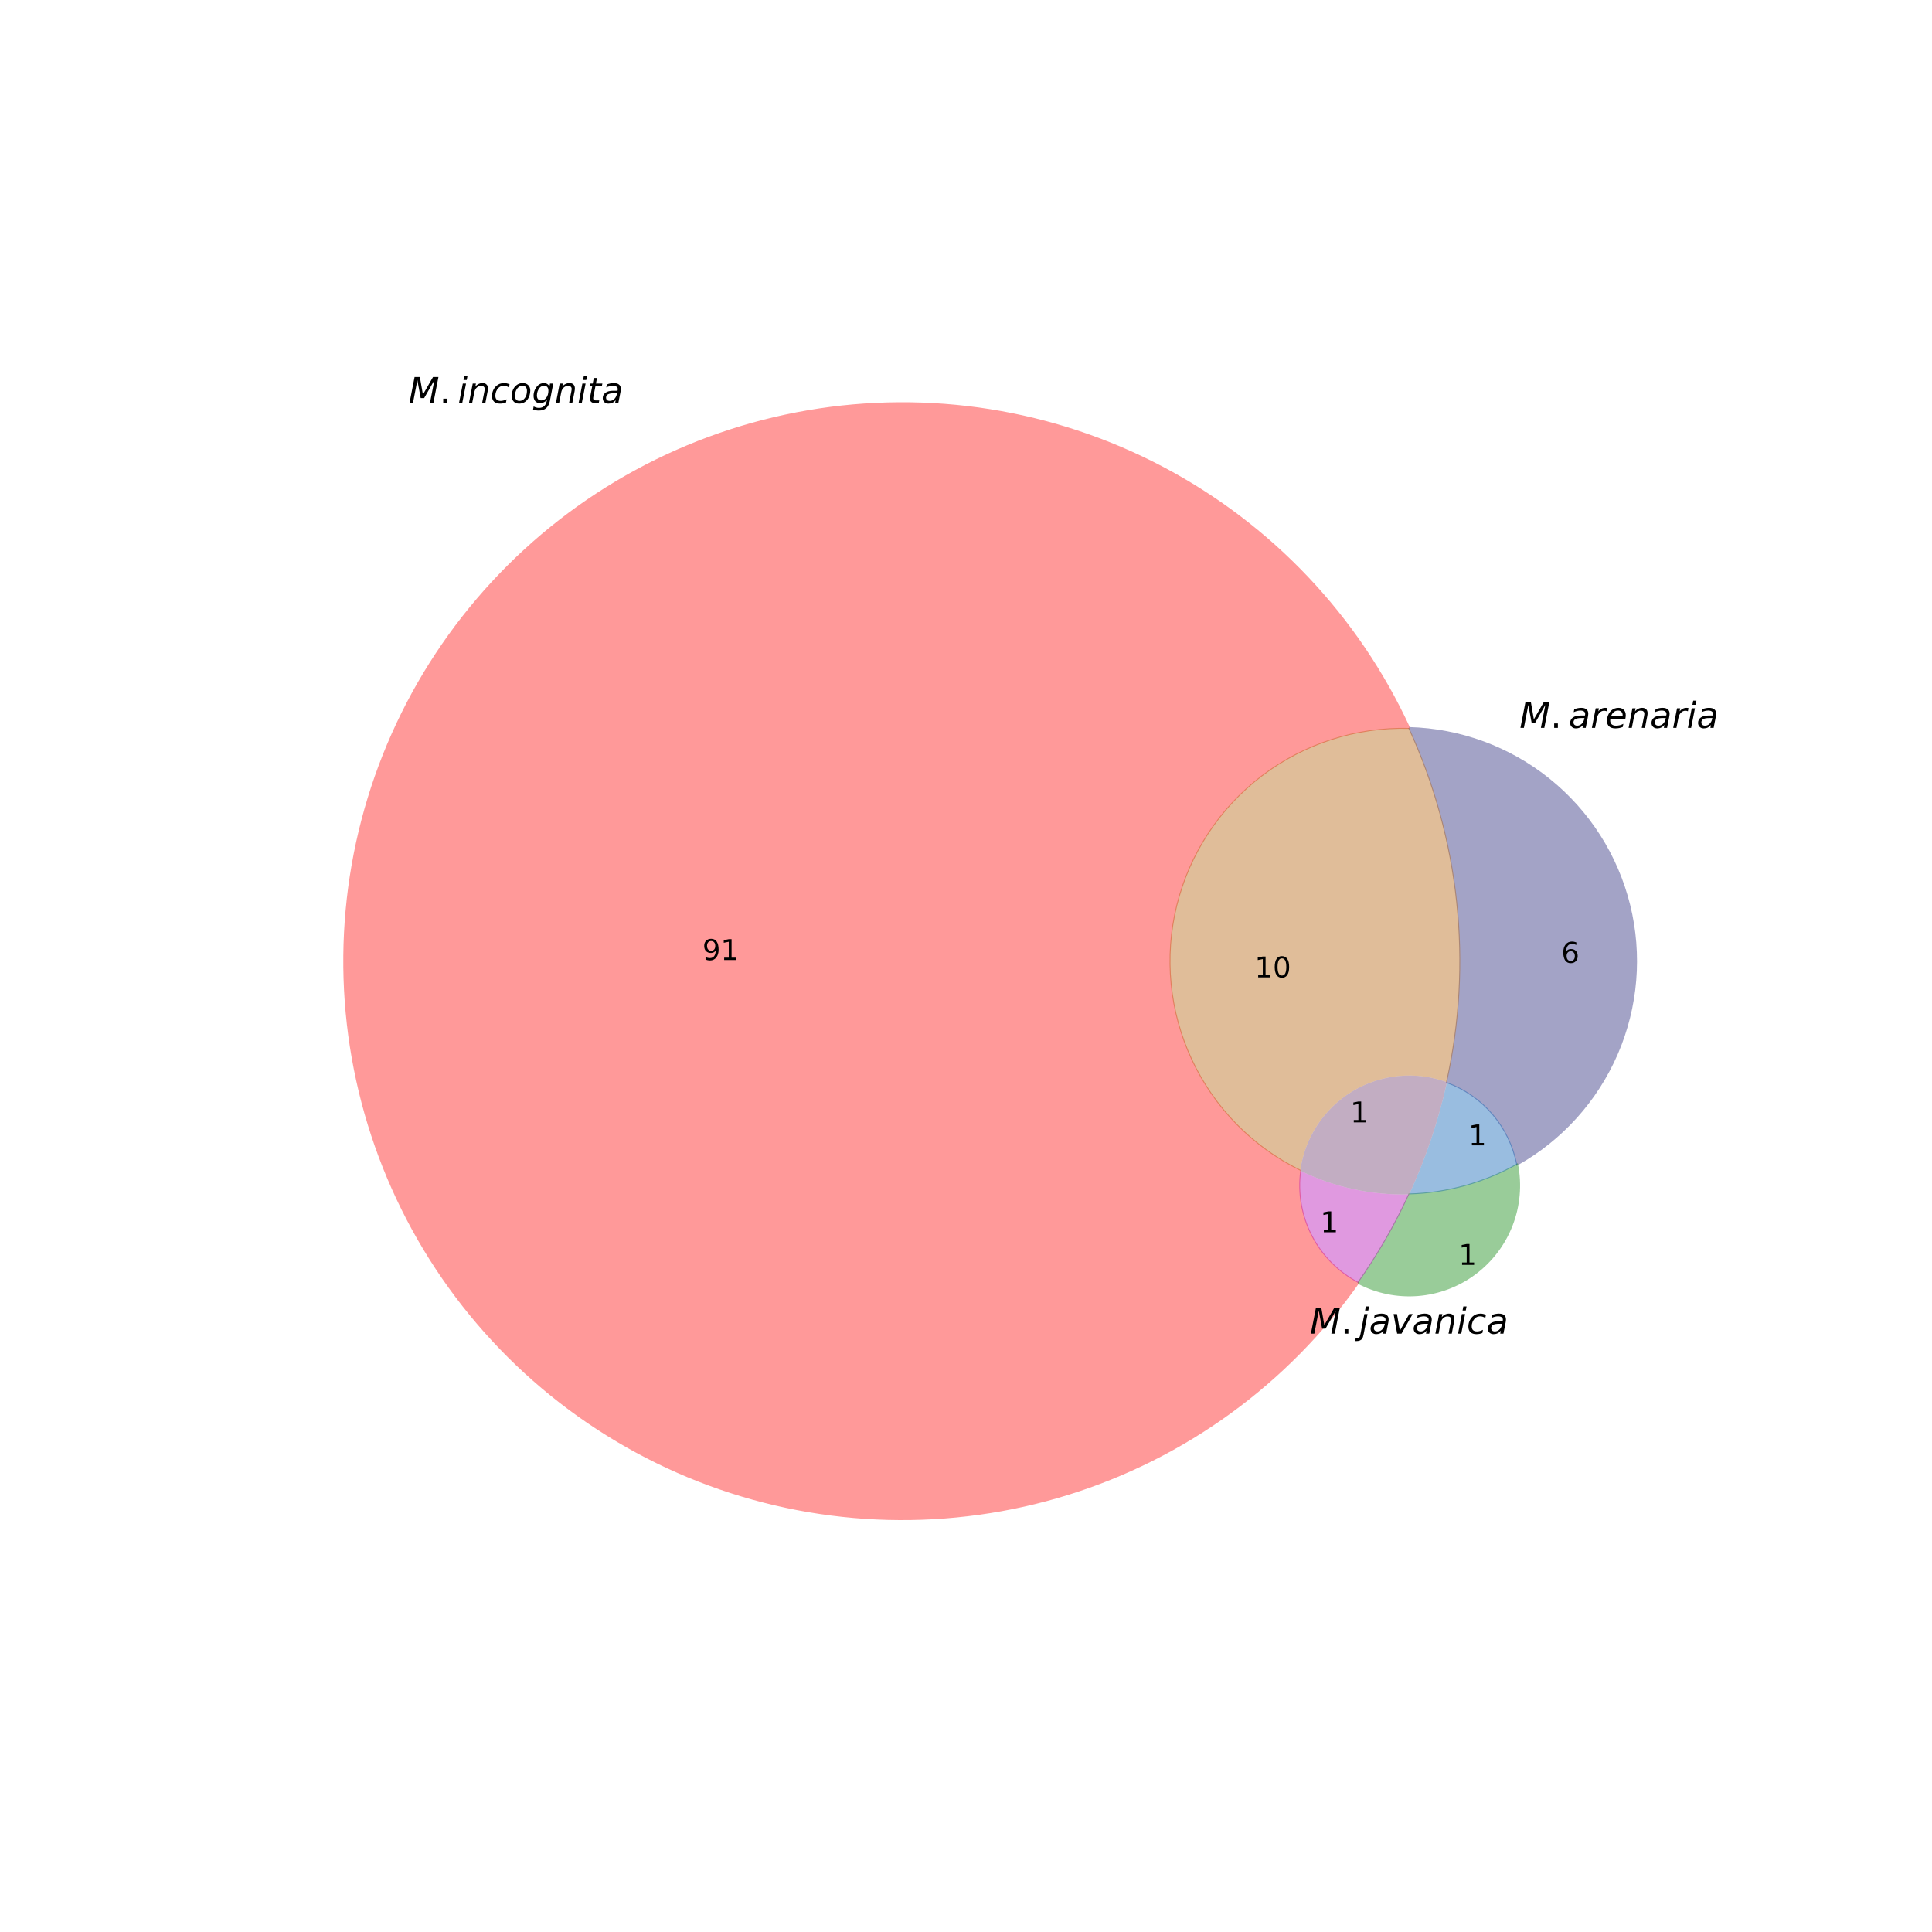
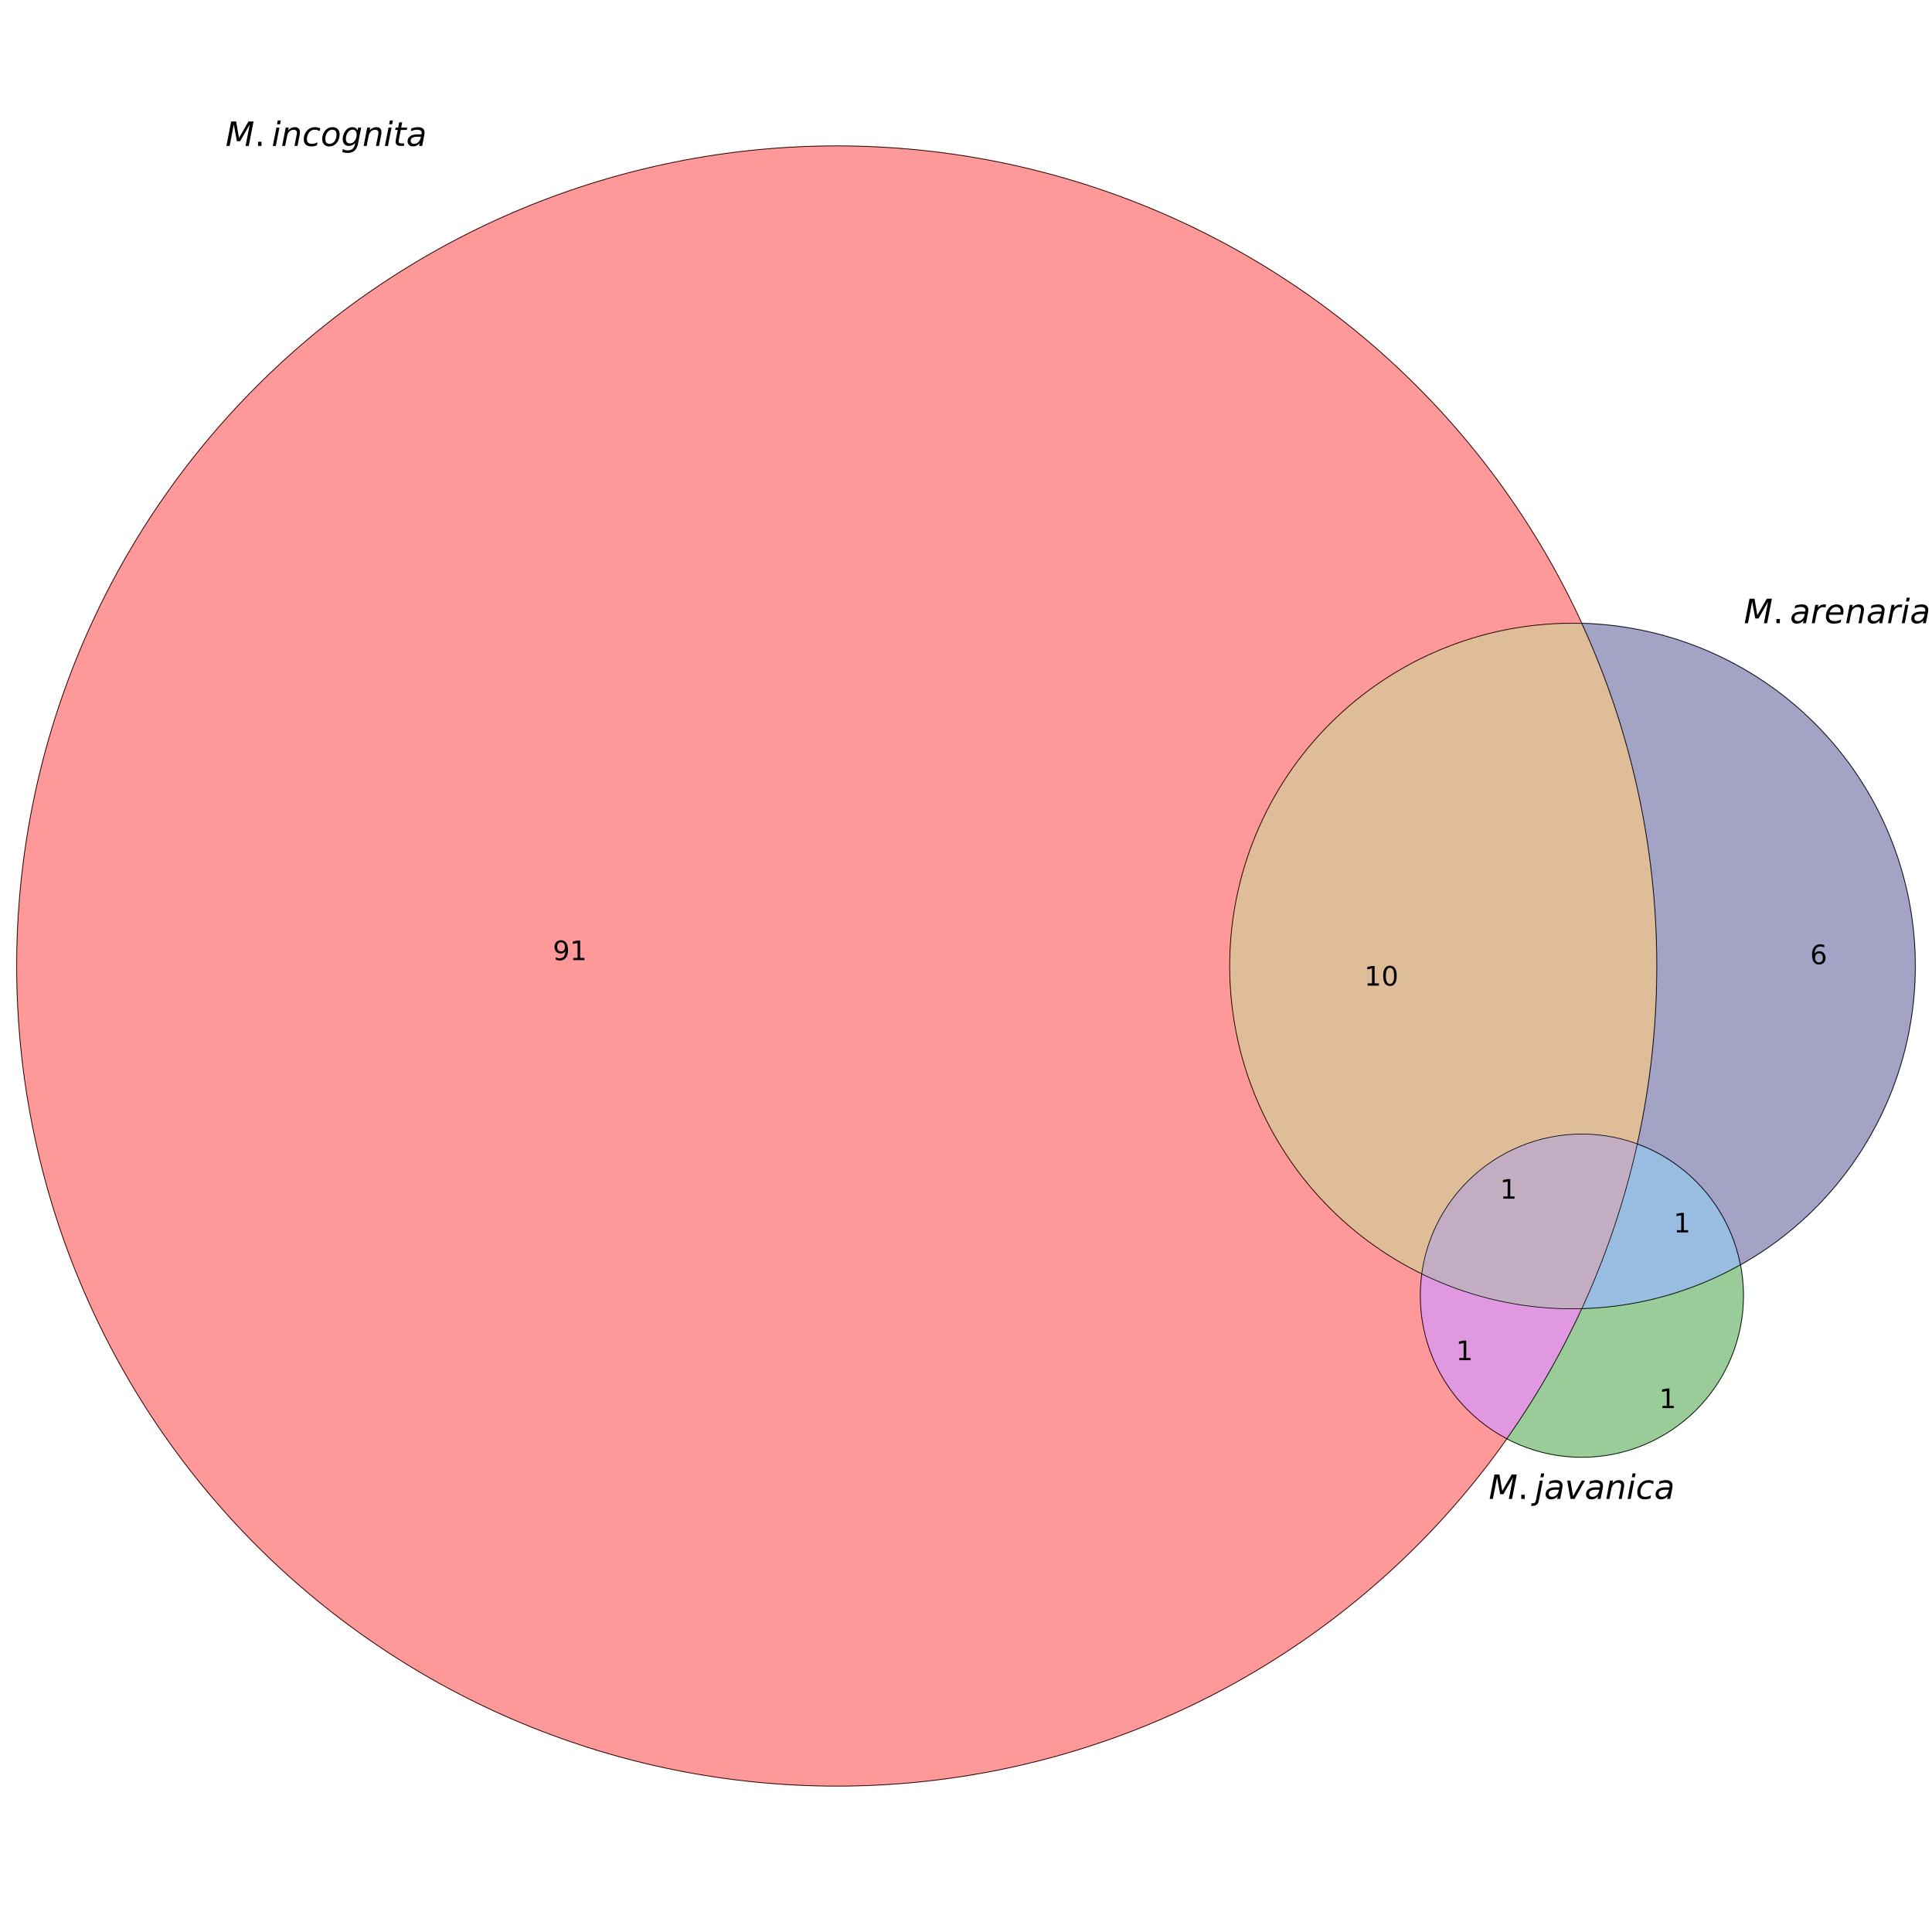
- <svg xmlns="http://www.w3.org/2000/svg" xmlns:xlink="http://www.w3.org/1999/xlink" height="1080pt" version="1.1" viewBox="0 0 1080 1080" width="1080pt">
+ <svg xmlns="http://www.w3.org/2000/svg" xmlns:xlink="http://www.w3.org/1999/xlink" height="1440pt" version="1.1" viewBox="0 0 1440 1440" width="1440pt">
  <defs>
    <style type="text/css">*{stroke-linecap:butt;stroke-linejoin:round;}</style>
  </defs>
  <g id="figure_1">
    <g id="patch_1">
-       <path d="M 0 1080  L 1080 1080  L 1080 0  L 0 0  z " style="fill:none;" />
+       <path d="M 0 1440  L 1440 1440  L 1440 0  L 0 0  z " style="fill:none;" />
    </g>
    <g id="axes_1">
      <g id="patch_2">
-         <path clip-path="url(#p4a869ab714)" d="M 787.752 406.942  C 773.497 375.949 754.253 347.503 730.788 322.739  C 707.324 297.976 679.956 277.228 649.775 261.324  C 619.595 245.42 587.009 234.574 553.317 229.219  C 519.626 223.864 485.283 224.071 451.658 229.833  C 418.034 235.595 385.581 246.834 355.595 263.102  C 325.609 279.369 298.493 300.446 275.33 325.491  C 252.167 350.536 233.268 379.212 219.387 410.375  C 205.507 441.538 196.832 474.768 193.709 508.74  C 190.585 542.711 193.056 576.966 201.021 610.137  C 208.987 643.309 222.34 674.95 240.548 703.799  C 258.756 732.648 281.574 758.316 308.091 779.778  C 334.609 801.24 364.468 818.208 396.478 830.005  C 428.488 841.801 462.217 848.268 496.321 849.145  C 530.424 850.023 564.441 845.301 597.016 835.166  C 629.59 825.032 660.283 809.623 687.869 789.553  C 715.455 769.483 739.563 745.023 759.232 717.149  C 748.046 711.287 738.933 702.119 733.14 690.897  C 727.347 679.675 725.151 666.936 726.851 654.422  C 700.114 641.332 678.65 619.473 666.048 592.503  C 653.447 565.533 650.452 535.045 657.566 506.138  C 664.679 477.232 681.48 451.615 705.159 433.573  C 728.837 415.531 757.995 406.129 787.752 406.942  " style="fill:#ff0000;opacity:0.4;stroke:#ff0000;stroke-linejoin:miter;" />
+         <path clip-path="url(#pe340f0019c)" d="M 1178.989 464.579  C 1151.056 403.851 1113.35 348.116 1067.375 299.595  C 1021.4 251.073 967.775 210.421 908.64 179.259  C 849.505 148.097 785.656 126.846 719.642 116.353  C 653.627 105.86 586.336 106.266 520.453 117.556  C 454.57 128.846 390.983 150.868 332.229 182.742  C 273.475 214.616 220.345 255.913 174.959 304.986  C 129.574 354.059 92.544 410.246 65.347 471.307  C 38.15 532.367 21.152 597.477 15.033 664.039  C 8.913 730.602 13.753 797.72 29.36 862.716  C 44.968 927.711 71.132 989.709 106.808 1046.235  C 142.485 1102.761 187.194 1153.053 239.152 1195.106  C 291.109 1237.159 349.615 1270.406 412.334 1293.52  C 475.054 1316.634 541.143 1329.303 607.964 1331.023  C 674.785 1332.743 741.438 1323.49 805.264 1303.633  C 869.09 1283.776 929.228 1253.584 983.28 1214.259  C 1037.332 1174.935 1084.569 1127.008 1123.106 1072.393  C 1101.189 1060.907 1083.334 1042.942 1071.983 1020.954  C 1060.633 998.967 1056.329 974.006 1059.66 949.487  C 1007.273 923.838 965.216 881.009 940.525 828.164  C 915.833 775.32 909.966 715.581 923.904 658.942  C 937.842 602.304 970.762 552.11 1017.157 516.759  C 1063.553 481.408 1120.682 462.987 1178.989 464.579  " style="fill:#ff0000;opacity:0.4;stroke:#ff0000;stroke-linejoin:miter;" />
      </g>
      <g id="patch_3">
-         <path clip-path="url(#p4a869ab714)" d="M 787.752 406.942  C 801.9 437.699 810.947 470.556 814.537 504.22  C 818.127 537.885 816.213 571.91 808.87 604.96  C 818.82 608.597 827.664 614.745 834.539 622.806  C 841.414 630.867 846.089 640.569 848.111 650.969  C 872.974 636.989 892.576 615.229 903.895 589.047  C 915.214 562.865 917.635 533.678 910.787 505.988  C 903.938 478.299 888.19 453.606 865.971 435.719  C 843.752 417.832 816.266 407.72 787.752 406.942  " style="fill:#191970;opacity:0.4;stroke:#191970;stroke-linejoin:miter;" />
+         <path clip-path="url(#pe340f0019c)" d="M 1178.989 464.579  C 1206.71 524.844 1224.435 589.223 1231.47 655.184  C 1238.504 721.146 1234.754 787.815 1220.366 852.571  C 1239.863 859.697 1257.19 871.744 1270.661 887.538  C 1284.132 903.333 1293.293 922.344 1297.254 942.721  C 1345.97 915.328 1384.379 872.693 1406.557 821.392  C 1428.734 770.091 1433.479 712.904 1420.06 658.649  C 1406.64 604.394 1375.784 556.012 1332.248 520.965  C 1288.713 485.917 1234.858 466.103 1178.989 464.579  " style="fill:#191970;opacity:0.4;stroke:#191970;stroke-linejoin:miter;" />
      </g>
      <g id="patch_4">
-         <path clip-path="url(#p4a869ab714)" d="M 787.752 406.942  C 757.995 406.129 728.837 415.531 705.159 433.573  C 681.48 451.615 664.679 477.232 657.566 506.138  C 650.452 535.045 653.447 565.533 666.048 592.503  C 678.65 619.473 700.114 641.332 726.851 654.422  C 728.088 645.318 731.35 636.605 736.398 628.927  C 741.445 621.25 748.151 614.801 756.019 610.055  C 763.887 605.31 772.72 602.389 781.866 601.507  C 791.012 600.626 800.24 601.805 808.87 604.96  C 816.213 571.91 818.127 537.885 814.537 504.22  C 810.947 470.556 801.9 437.699 787.752 406.942  " style="fill:#b25900;opacity:0.4;" />
+         <path clip-path="url(#pe340f0019c)" d="M 1178.989 464.579  C 1120.682 462.987 1063.553 481.408 1017.157 516.759  C 970.762 552.11 937.842 602.304 923.904 658.942  C 909.966 715.581 915.833 775.32 940.525 828.164  C 965.216 881.009 1007.273 923.838 1059.66 949.487  C 1062.083 931.648 1068.476 914.576 1078.366 899.533  C 1088.256 884.489 1101.394 871.853 1116.811 862.556  C 1132.228 853.258 1149.535 847.535 1167.455 845.807  C 1185.375 844.079 1203.457 846.39 1220.366 852.571  C 1234.754 787.815 1238.504 721.146 1231.47 655.184  C 1224.435 589.223 1206.71 524.844 1178.989 464.579  " style="fill:#b25900;opacity:0.4;" />
      </g>
      <g id="patch_5">
-         <path clip-path="url(#p4a869ab714)" d="M 759.232 717.149  C 769.487 722.523 781.055 724.892 792.597 723.982  C 804.14 723.072 815.193 718.92 824.48 712.005  C 833.766 705.09 840.913 695.691 845.093 684.893  C 849.274 674.096 850.32 662.335 848.111 650.969  C 838.912 656.142 829.12 660.178 818.948 662.991  C 808.777 665.803 798.302 667.37 787.752 667.658  C 783.768 676.321 779.388 684.796 774.627 693.058  C 769.866 701.319 764.729 709.358 759.232 717.149  " style="fill:#008000;opacity:0.4;stroke:#008000;stroke-linejoin:miter;" />
+         <path clip-path="url(#pe340f0019c)" d="M 1123.106 1072.393  C 1143.2 1082.922 1165.866 1087.564 1188.482 1085.781  C 1211.098 1083.998 1232.756 1075.862 1250.952 1062.313  C 1269.148 1048.764 1283.151 1030.347 1291.342 1009.191  C 1299.533 988.036 1301.582 964.99 1297.254 942.721  C 1279.23 952.856 1260.043 960.765 1240.114 966.276  C 1220.184 971.786 1199.659 974.857 1178.989 975.421  C 1171.182 992.395 1162.6 1009.001 1153.272 1025.189  C 1143.943 1041.376 1133.878 1057.127 1123.106 1072.393  " style="fill:#008000;opacity:0.4;stroke:#008000;stroke-linejoin:miter;" />
      </g>
      <g id="patch_6">
-         <path clip-path="url(#p4a869ab714)" d="M 759.232 717.149  C 764.729 709.358 769.866 701.319 774.627 693.058  C 779.388 684.796 783.768 676.321 787.752 667.658  C 777.255 667.945 766.761 666.962 756.499 664.732  C 746.237 662.502 736.282 659.04 726.851 654.422  C 725.151 666.936 727.347 679.675 733.14 690.897  C 738.933 702.119 748.046 711.287 759.232 717.149  " style="fill:#b200b2;opacity:0.4;" />
+         <path clip-path="url(#pe340f0019c)" d="M 1123.106 1072.393  C 1133.878 1057.127 1143.943 1041.376 1153.272 1025.189  C 1162.6 1009.001 1171.182 992.395 1178.989 975.421  C 1158.421 975.983 1137.859 974.058 1117.752 969.688  C 1097.646 965.318 1078.14 958.535 1059.66 949.487  C 1056.329 974.006 1060.633 998.967 1071.983 1020.954  C 1083.334 1042.942 1101.189 1060.907 1123.106 1072.393  " style="fill:#b200b2;opacity:0.4;" />
      </g>
      <g id="patch_7">
-         <path clip-path="url(#p4a869ab714)" d="M 808.87 604.96  C 806.473 615.747 803.505 626.399 799.978 636.87  C 796.451 647.342 792.37 657.62 787.752 667.658  C 798.302 667.37 808.777 665.803 818.948 662.991  C 829.12 660.178 838.912 656.142 848.111 650.969  C 846.089 640.569 841.414 630.867 834.539 622.806  C 827.664 614.745 818.82 608.597 808.87 604.96  " style="fill:#0059b2;opacity:0.4;" />
+         <path clip-path="url(#pe340f0019c)" d="M 1220.366 852.571  C 1215.67 873.707 1209.854 894.578 1202.944 915.096  C 1196.033 935.615 1188.037 955.751 1178.989 975.421  C 1199.659 974.857 1220.184 971.786 1240.114 966.276  C 1260.043 960.765 1279.23 952.856 1297.254 942.721  C 1293.293 922.344 1284.132 903.333 1270.661 887.538  C 1257.19 871.744 1239.863 859.697 1220.366 852.571  " style="fill:#0059b2;opacity:0.4;" />
      </g>
      <g id="patch_8">
-         <path clip-path="url(#p4a869ab714)" d="M 726.851 654.422  C 736.282 659.04 746.237 662.502 756.499 664.732  C 766.761 666.962 777.255 667.945 787.752 667.658  C 792.37 657.62 796.451 647.342 799.978 636.87  C 803.505 626.399 806.473 615.747 808.87 604.96  C 800.24 601.805 791.012 600.626 781.866 601.507  C 772.72 602.389 763.887 605.31 756.019 610.055  C 748.151 614.801 741.445 621.25 736.398 628.927  C 731.35 636.605 728.088 645.318 726.851 654.422  " style="fill:#663366;opacity:0.4;" />
+         <path clip-path="url(#pe340f0019c)" d="M 1059.66 949.487  C 1078.14 958.535 1097.646 965.318 1117.752 969.688  C 1137.859 974.058 1158.421 975.983 1178.989 975.421  C 1188.037 955.751 1196.033 935.615 1202.944 915.096  C 1209.854 894.578 1215.67 873.707 1220.366 852.571  C 1203.457 846.39 1185.375 844.079 1167.455 845.807  C 1149.535 847.535 1132.228 853.258 1116.811 862.556  C 1101.394 871.853 1088.256 884.489 1078.366 899.533  C 1068.476 914.576 1062.083 931.648 1059.66 949.487  " style="fill:#663366;opacity:0.4;" />
+       </g>
+       <g id="patch_9">
+         <path clip-path="url(#pe340f0019c)" d="M 623.691 1331.225  C 785.79 1331.225 941.271 1266.823 1055.892 1152.202  C 1170.514 1037.58 1234.916 882.099 1234.916 720  C 1234.916 557.901 1170.514 402.42 1055.892 287.798  C 941.271 173.177 785.79 108.775 623.691 108.775  C 461.592 108.775 306.11 173.177 191.489 287.798  C 76.868 402.42 12.465 557.901 12.465 720  C 12.465 882.099 76.868 1037.58 191.489 1152.202  C 306.11 1266.823 461.592 1331.225 623.691 1331.225  z " style="fill:none;stroke:#000000;stroke-linejoin:miter;stroke-width:0.5;" />
+       </g>
+       <g id="patch_10">
+         <path clip-path="url(#pe340f0019c)" d="M 1172.018 975.517  C 1239.782 975.517 1304.779 948.594 1352.695 900.677  C 1400.612 852.761 1427.535 787.764 1427.535 720  C 1427.535 652.236 1400.612 587.239 1352.695 539.323  C 1304.779 491.406 1239.782 464.483 1172.018 464.483  C 1104.254 464.483 1039.257 491.406 991.341 539.323  C 943.424 587.239 916.501 652.236 916.501 720  C 916.501 787.764 943.424 852.761 991.341 900.677  C 1039.257 948.594 1104.254 975.517 1172.018 975.517  z " style="fill:none;stroke:#000000;stroke-linejoin:miter;stroke-width:0.5;" />
+       </g>
+       <g id="patch_11">
+         <path clip-path="url(#pe340f0019c)" d="M 1179.015 1086.154  C 1210.959 1086.154 1241.599 1073.462 1264.187 1050.875  C 1286.775 1028.287 1299.467 997.646 1299.467 965.702  C 1299.467 933.758 1286.775 903.118 1264.187 880.53  C 1241.599 857.942 1210.959 845.251 1179.015 845.251  C 1147.071 845.251 1116.431 857.942 1093.843 880.53  C 1071.255 903.118 1058.563 933.758 1058.563 965.702  C 1058.563 997.646 1071.255 1028.287 1093.843 1050.875  C 1116.431 1073.462 1147.071 1086.154 1179.015 1086.154  z " style="fill:none;stroke:#000000;stroke-linejoin:miter;stroke-width:0.5;" />
      </g>
      <g id="text_1">
-         <g transform="translate(392.6468 536.6709)scale(0.16 -0.16)">
+         <g transform="translate(412.0491 715.6354)scale(0.2 -0.2)">
          <defs>
            <path d="M 703 97  L 703 672  Q 941 559 1184 500  Q 1428 441 1663 441  Q 2288 441 2617 861  Q 2947 1281 2994 2138  Q 2813 1869 2534 1725  Q 2256 1581 1919 1581  Q 1219 1581 811 2004  Q 403 2428 403 3163  Q 403 3881 828 4315  Q 1253 4750 1959 4750  Q 2769 4750 3195 4129  Q 3622 3509 3622 2328  Q 3622 1225 3098 567  Q 2575 -91 1691 -91  Q 1453 -91 1209 -44  Q 966 3 703 97  z M 1959 2075  Q 2384 2075 2632 2365  Q 2881 2656 2881 3163  Q 2881 3666 2632 3958  Q 2384 4250 1959 4250  Q 1534 4250 1286 3958  Q 1038 3666 1038 3163  Q 1038 2656 1286 2365  Q 1534 2075 1959 2075  z " id="DejaVuSans-39" transform="scale(0.015625)" />
            <path d="M 794 531  L 1825 531  L 1825 4091  L 703 3866  L 703 4441  L 1819 4666  L 2450 4666  L 2450 531  L 3481 531  L 3481 0  L 794 0  L 794 531  z " id="DejaVuSans-31" transform="scale(0.015625)" />
          </defs>
          <use xlink:href="#DejaVuSans-39" />
          <use x="63.623" xlink:href="#DejaVuSans-31" />
        </g>
      </g>
      <g id="text_2">
-         <g transform="translate(872.7657 538.2025)scale(0.16 -0.16)">
+         <g transform="translate(1349.173 718.6365)scale(0.2 -0.2)">
          <defs>
            <path d="M 2113 2584  Q 1688 2584 1439 2293  Q 1191 2003 1191 1497  Q 1191 994 1439 701  Q 1688 409 2113 409  Q 2538 409 2786 701  Q 3034 994 3034 1497  Q 3034 2003 2786 2293  Q 2538 2584 2113 2584  z M 3366 4563  L 3366 3988  Q 3128 4100 2886 4159  Q 2644 4219 2406 4219  Q 1781 4219 1451 3797  Q 1122 3375 1075 2522  Q 1259 2794 1537 2939  Q 1816 3084 2150 3084  Q 2853 3084 3261 2657  Q 3669 2231 3669 1497  Q 3669 778 3244 343  Q 2819 -91 2113 -91  Q 1303 -91 875 529  Q 447 1150 447 2328  Q 447 3434 972 4092  Q 1497 4750 2381 4750  Q 2619 4750 2861 4703  Q 3103 4656 3366 4563  z " id="DejaVuSans-36" transform="scale(0.015625)" />
          </defs>
          <use xlink:href="#DejaVuSans-36" />
        </g>
      </g>
      <g id="text_3">
-         <g transform="translate(701.3416 546.3566)scale(0.16 -0.16)">
+         <g transform="translate(1016.899 734.6135)scale(0.2 -0.2)">
          <defs>
            <path d="M 2034 4250  Q 1547 4250 1301 3770  Q 1056 3291 1056 2328  Q 1056 1369 1301 889  Q 1547 409 2034 409  Q 2525 409 2770 889  Q 3016 1369 3016 2328  Q 3016 3291 2770 3770  Q 2525 4250 2034 4250  z M 2034 4750  Q 2819 4750 3233 4129  Q 3647 3509 3647 2328  Q 3647 1150 3233 529  Q 2819 -91 2034 -91  Q 1250 -91 836 529  Q 422 1150 422 2328  Q 422 3509 836 4129  Q 1250 4750 2034 4750  z " id="DejaVuSans-30" transform="scale(0.015625)" />
          </defs>
          <use xlink:href="#DejaVuSans-31" />
          <use x="63.623" xlink:href="#DejaVuSans-30" />
        </g>
      </g>
      <g id="text_4">
-         <g transform="translate(815.3319 707.0699)scale(0.16 -0.16)">
+         <g transform="translate(1236.639 1049.512)scale(0.2 -0.2)">
          <use xlink:href="#DejaVuSans-31" />
        </g>
      </g>
      <g id="text_5">
-         <g transform="translate(738.0444 688.8376)scale(0.16 -0.16)">
+         <g transform="translate(1085.203 1013.788)scale(0.2 -0.2)">
          <use xlink:href="#DejaVuSans-31" />
        </g>
      </g>
      <g id="text_6">
-         <g transform="translate(820.8127 640.2442)scale(0.16 -0.16)">
+         <g transform="translate(1247.378 918.5749)scale(0.2 -0.2)">
          <use xlink:href="#DejaVuSans-31" />
        </g>
      </g>
      <g id="text_7">
-         <g transform="translate(754.7867 627.4009)scale(0.16 -0.16)">
+         <g transform="translate(1118.008 893.4099)scale(0.2 -0.2)">
          <use xlink:href="#DejaVuSans-31" />
        </g>
      </g>
      <g id="text_8">
-         <g transform="translate(228.3728 225.3515)scale(0.2 -0.2)">
+         <g transform="translate(168.0781 108.7747)scale(0.25 -0.25)">
          <defs>
            <path d="M 1081 4666  L 2028 4666  L 2572 1522  L 4378 4666  L 5350 4666  L 4441 0  L 3828 0  L 4622 4091  L 2791 897  L 2175 897  L 1581 4103  L 788 0  L 172 0  L 1081 4666  z " id="DejaVuSans-Oblique-4d" transform="scale(0.015625)" />
            <path d="M 684 794  L 1344 794  L 1344 0  L 684 0  L 684 794  z " id="DejaVuSans-2e" transform="scale(0.015625)" />
            <path d="M 1172 4863  L 1747 4863  L 1606 4134  L 1031 4134  L 1172 4863  z M 909 3500  L 1484 3500  L 800 0  L 225 0  L 909 3500  z " id="DejaVuSans-Oblique-69" transform="scale(0.015625)" />
            <path d="M 3566 2113  L 3156 0  L 2578 0  L 2988 2091  Q 3016 2238 3031 2350  Q 3047 2463 3047 2528  Q 3047 2791 2881 2937  Q 2716 3084 2419 3084  Q 1956 3084 1622 2776  Q 1288 2469 1184 1941  L 800 0  L 225 0  L 903 3500  L 1478 3500  L 1363 2950  Q 1603 3253 1940 3418  Q 2278 3584 2650 3584  Q 3113 3584 3367 3334  Q 3622 3084 3622 2631  Q 3622 2519 3608 2391  Q 3594 2263 3566 2113  z " id="DejaVuSans-Oblique-6e" transform="scale(0.015625)" />
            <path d="M 3431 3366  L 3316 2797  Q 3109 2947 2876 3022  Q 2644 3097 2394 3097  Q 2119 3097 1870 3000  Q 1622 2903 1453 2725  Q 1184 2453 1037 2087  Q 891 1722 891 1331  Q 891 859 1127 628  Q 1363 397 1844 397  Q 2081 397 2348 469  Q 2616 541 2906 684  L 2797 116  Q 2547 13 2283 -39  Q 2019 -91 1741 -91  Q 1044 -91 669 257  Q 294 606 294 1253  Q 294 1797 489 2255  Q 684 2713 1069 3078  Q 1331 3328 1684 3456  Q 2038 3584 2456 3584  Q 2700 3584 2940 3529  Q 3181 3475 3431 3366  z " id="DejaVuSans-Oblique-63" transform="scale(0.015625)" />
            <path d="M 1625 -91  Q 1009 -91 651 289  Q 294 669 294 1325  Q 294 1706 417 2101  Q 541 2497 738 2766  Q 1047 3184 1428 3384  Q 1809 3584 2291 3584  Q 2888 3584 3255 3212  Q 3622 2841 3622 2241  Q 3622 1825 3500 1412  Q 3378 1000 3181 728  Q 2875 309 2494 109  Q 2113 -91 1625 -91  z M 891 1344  Q 891 869 1089 633  Q 1288 397 1691 397  Q 2269 397 2648 901  Q 3028 1406 3028 2181  Q 3028 2634 2825 2865  Q 2622 3097 2228 3097  Q 1903 3097 1650 2945  Q 1397 2794 1197 2484  Q 1050 2253 970 1956  Q 891 1659 891 1344  z " id="DejaVuSans-Oblique-6f" transform="scale(0.015625)" />
            <path d="M 3816 3500  L 3219 434  Q 3047 -456 2561 -893  Q 2075 -1331 1253 -1331  Q 950 -1331 690 -1286  Q 431 -1241 206 -1147  L 313 -588  Q 525 -725 762 -790  Q 1000 -856 1269 -856  Q 1816 -856 2167 -557  Q 2519 -259 2631 300  L 2681 563  Q 2441 288 2122 144  Q 1803 0 1434 0  Q 903 0 598 351  Q 294 703 294 1319  Q 294 1803 478 2267  Q 663 2731 997 3091  Q 1219 3328 1514 3456  Q 1809 3584 2131 3584  Q 2484 3584 2746 3420  Q 3009 3256 3138 2956  L 3238 3500  L 3816 3500  z M 2950 2216  Q 2950 2641 2750 2872  Q 2550 3103 2181 3103  Q 1953 3103 1747 3012  Q 1541 2922 1394 2759  Q 1156 2491 1023 2127  Q 891 1763 891 1375  Q 891 944 1092 712  Q 1294 481 1672 481  Q 2219 481 2584 976  Q 2950 1472 2950 2216  z " id="DejaVuSans-Oblique-67" transform="scale(0.015625)" />
            <path d="M 2706 3500  L 2619 3053  L 1472 3053  L 1100 1153  Q 1081 1047 1072 975  Q 1063 903 1063 863  Q 1063 663 1183 572  Q 1303 481 1569 481  L 2150 481  L 2053 0  L 1503 0  Q 991 0 739 200  Q 488 400 488 806  Q 488 878 497 964  Q 506 1050 525 1153  L 897 3053  L 409 3053  L 500 3500  L 978 3500  L 1172 4494  L 1747 4494  L 1556 3500  L 2706 3500  z " id="DejaVuSans-Oblique-74" transform="scale(0.015625)" />
            <path d="M 3438 1997  L 3047 0  L 2472 0  L 2578 531  Q 2325 219 2001 64  Q 1678 -91 1281 -91  Q 834 -91 548 182  Q 263 456 263 884  Q 263 1497 752 1853  Q 1241 2209 2100 2209  L 2900 2209  L 2931 2363  Q 2938 2388 2941 2417  Q 2944 2447 2944 2509  Q 2944 2788 2717 2942  Q 2491 3097 2081 3097  Q 1800 3097 1504 3025  Q 1209 2953 897 2809  L 997 3341  Q 1322 3463 1633 3523  Q 1944 3584 2234 3584  Q 2853 3584 3176 3315  Q 3500 3047 3500 2534  Q 3500 2431 3484 2292  Q 3469 2153 3438 1997  z M 2816 1759  L 2241 1759  Q 1534 1759 1195 1570  Q 856 1381 856 984  Q 856 709 1029 553  Q 1203 397 1509 397  Q 1978 397 2328 733  Q 2678 1069 2791 1631  L 2816 1759  z " id="DejaVuSans-Oblique-61" transform="scale(0.015625)" />
          </defs>
          <use transform="translate(0 0.015625)" xlink:href="#DejaVuSans-Oblique-4d" />
          <use transform="translate(86.2793 0.015625)" xlink:href="#DejaVuSans-2e" />
          <use transform="translate(137.5488 0.015625)" xlink:href="#DejaVuSans-Oblique-69" />
          <use transform="translate(165.332 0.015625)" xlink:href="#DejaVuSans-Oblique-6e" />
          <use transform="translate(228.7109 0.015625)" xlink:href="#DejaVuSans-Oblique-63" />
          <use transform="translate(283.6914 0.015625)" xlink:href="#DejaVuSans-Oblique-6f" />
          <use transform="translate(344.873 0.015625)" xlink:href="#DejaVuSans-Oblique-67" />
          <use transform="translate(408.3496 0.015625)" xlink:href="#DejaVuSans-Oblique-6e" />
          <use transform="translate(471.7285 0.015625)" xlink:href="#DejaVuSans-Oblique-69" />
          <use transform="translate(499.5117 0.015625)" xlink:href="#DejaVuSans-Oblique-74" />
          <use transform="translate(538.7207 0.015625)" xlink:href="#DejaVuSans-Oblique-61" />
        </g>
      </g>
      <g id="text_9">
-         <g transform="translate(849.398 406.8931)scale(0.2 -0.2)">
+         <g transform="translate(1299.776 464.4835)scale(0.25 -0.25)">
          <defs>
            <path d="M 2853 2969  Q 2766 3016 2653 3041  Q 2541 3066 2413 3066  Q 1953 3066 1609 2717  Q 1266 2369 1153 1784  L 800 0  L 225 0  L 909 3500  L 1484 3500  L 1375 2956  Q 1603 3259 1920 3421  Q 2238 3584 2597 3584  Q 2691 3584 2781 3573  Q 2872 3563 2963 3538  L 2853 2969  z " id="DejaVuSans-Oblique-72" transform="scale(0.015625)" />
            <path d="M 3078 2063  Q 3088 2113 3092 2166  Q 3097 2219 3097 2272  Q 3097 2653 2873 2875  Q 2650 3097 2266 3097  Q 1838 3097 1509 2826  Q 1181 2556 1013 2059  L 3078 2063  z M 3578 1613  L 903 1613  Q 884 1494 878 1425  Q 872 1356 872 1306  Q 872 872 1139 634  Q 1406 397 1894 397  Q 2269 397 2603 481  Q 2938 566 3225 728  L 3116 159  Q 2806 34 2476 -28  Q 2147 -91 1806 -91  Q 1078 -91 686 257  Q 294 606 294 1247  Q 294 1794 489 2264  Q 684 2734 1063 3103  Q 1306 3334 1642 3459  Q 1978 3584 2356 3584  Q 2950 3584 3301 3228  Q 3653 2872 3653 2272  Q 3653 2128 3634 1964  Q 3616 1800 3578 1613  z " id="DejaVuSans-Oblique-65" transform="scale(0.015625)" />
          </defs>
          <use transform="translate(0 0.015625)" xlink:href="#DejaVuSans-Oblique-4d" />
          <use transform="translate(86.2793 0.015625)" xlink:href="#DejaVuSans-2e" />
          <use transform="translate(137.5488 0.015625)" xlink:href="#DejaVuSans-Oblique-61" />
          <use transform="translate(198.8281 0.015625)" xlink:href="#DejaVuSans-Oblique-72" />
          <use transform="translate(239.9414 0.015625)" xlink:href="#DejaVuSans-Oblique-65" />
          <use transform="translate(301.4648 0.015625)" xlink:href="#DejaVuSans-Oblique-6e" />
          <use transform="translate(364.8438 0.015625)" xlink:href="#DejaVuSans-Oblique-61" />
          <use transform="translate(426.123 0.015625)" xlink:href="#DejaVuSans-Oblique-72" />
          <use transform="translate(467.2363 0.015625)" xlink:href="#DejaVuSans-Oblique-69" />
          <use transform="translate(495.0195 0.015625)" xlink:href="#DejaVuSans-Oblique-61" />
        </g>
      </g>
      <g id="text_10">
-         <g transform="translate(732.2656 745.5199)scale(0.2 -0.2)">
+         <g transform="translate(1109.64 1117.199)scale(0.25 -0.25)">
          <defs>
            <path d="M 928 3500  L 1503 3500  L 813 -63  L 809 -78  Q 694 -675 544 -897  Q 403 -1106 132 -1218  Q -138 -1331 -506 -1331  L -722 -1331  L -628 -844  L -481 -844  Q -144 -844 -1 -703  Q 141 -563 238 -63  L 928 3500  z M 1197 4863  L 1772 4863  L 1631 4134  L 1056 4134  L 1197 4863  z " id="DejaVuSans-Oblique-6a" transform="scale(0.015625)" />
            <path d="M 459 3500  L 1069 3500  L 1581 525  L 3256 3500  L 3866 3500  L 1875 0  L 1100 0  L 459 3500  z " id="DejaVuSans-Oblique-76" transform="scale(0.015625)" />
          </defs>
          <use transform="translate(0 0.015625)" xlink:href="#DejaVuSans-Oblique-4d" />
          <use transform="translate(86.2793 0.015625)" xlink:href="#DejaVuSans-2e" />
          <use transform="translate(137.5488 0.015625)" xlink:href="#DejaVuSans-Oblique-6a" />
          <use transform="translate(165.332 0.015625)" xlink:href="#DejaVuSans-Oblique-61" />
          <use transform="translate(226.6113 0.015625)" xlink:href="#DejaVuSans-Oblique-76" />
          <use transform="translate(285.791 0.015625)" xlink:href="#DejaVuSans-Oblique-61" />
          <use transform="translate(347.0703 0.015625)" xlink:href="#DejaVuSans-Oblique-6e" />
          <use transform="translate(410.4492 0.015625)" xlink:href="#DejaVuSans-Oblique-69" />
          <use transform="translate(438.2324 0.015625)" xlink:href="#DejaVuSans-Oblique-63" />
          <use transform="translate(493.2129 0.015625)" xlink:href="#DejaVuSans-Oblique-61" />
        </g>
      </g>
    </g>
  </g>
  <defs>
-     <clipPath id="p4a869ab714">
-       <rect height="738.694" width="837" x="135" y="167.953" />
+     <clipPath id="pe340f0019c">
+       <rect height="1447.382" width="1640" x="-100" y="-3.691" />
    </clipPath>
  </defs>
</svg>
